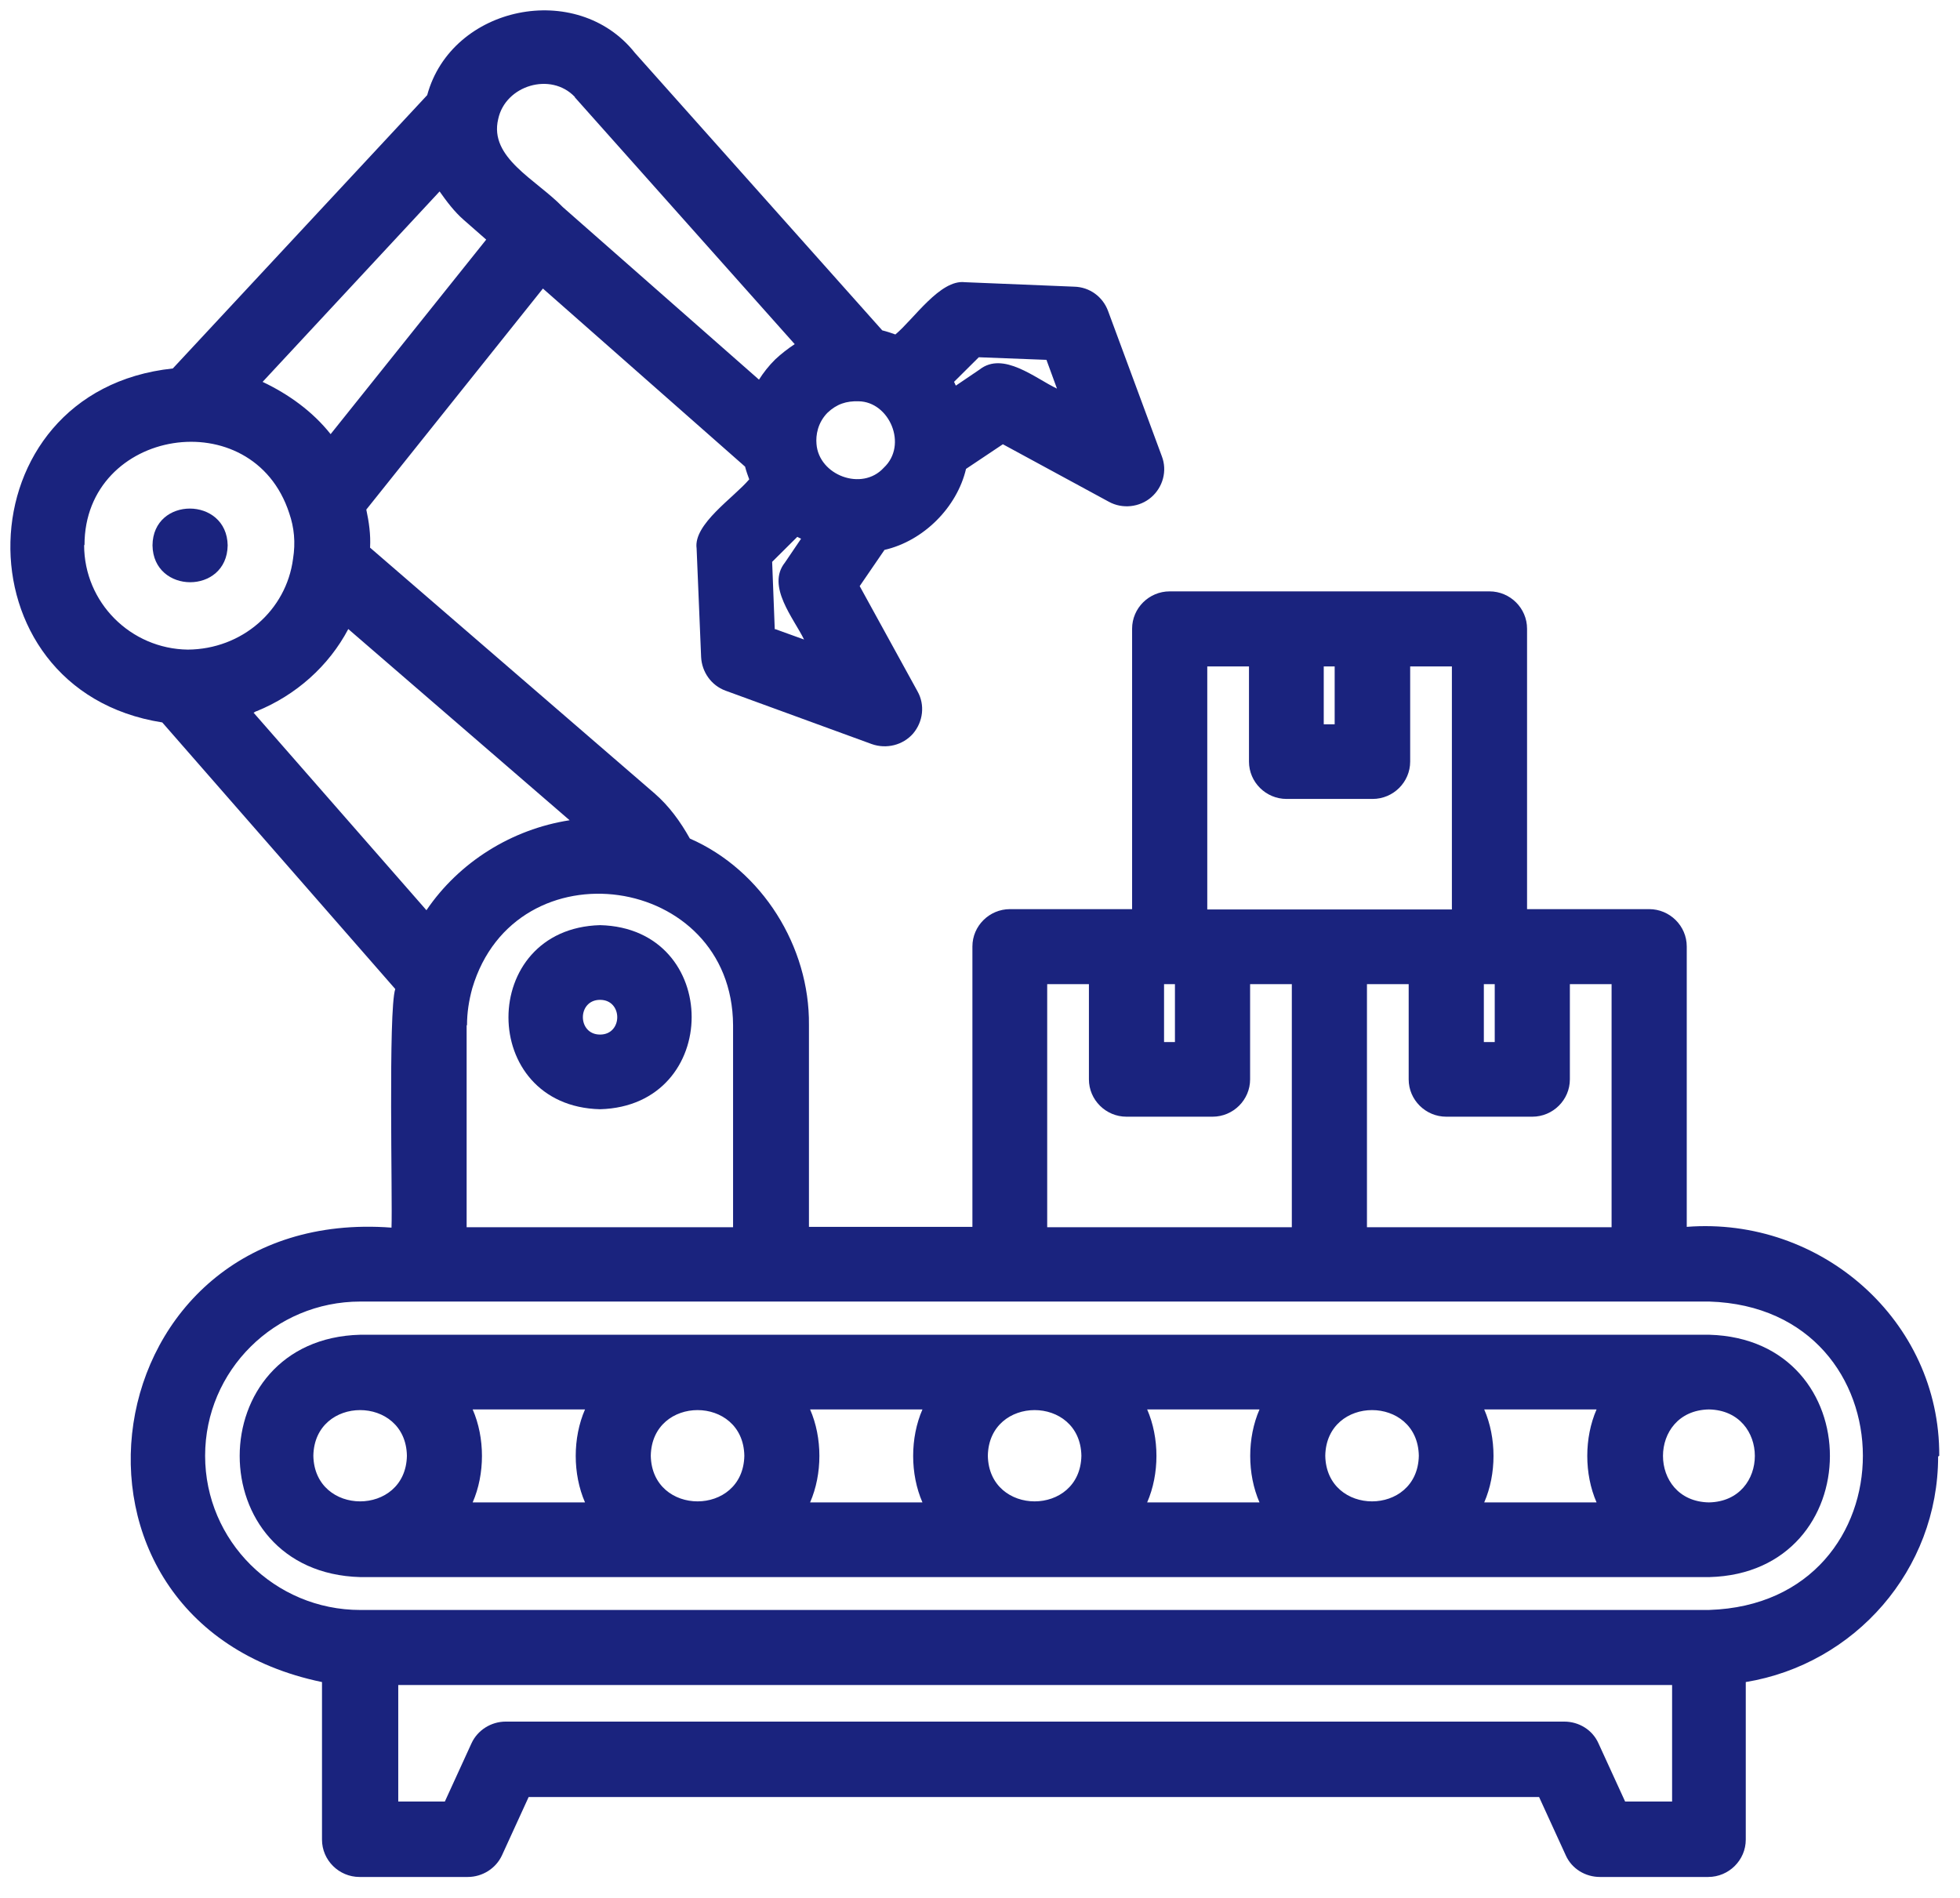
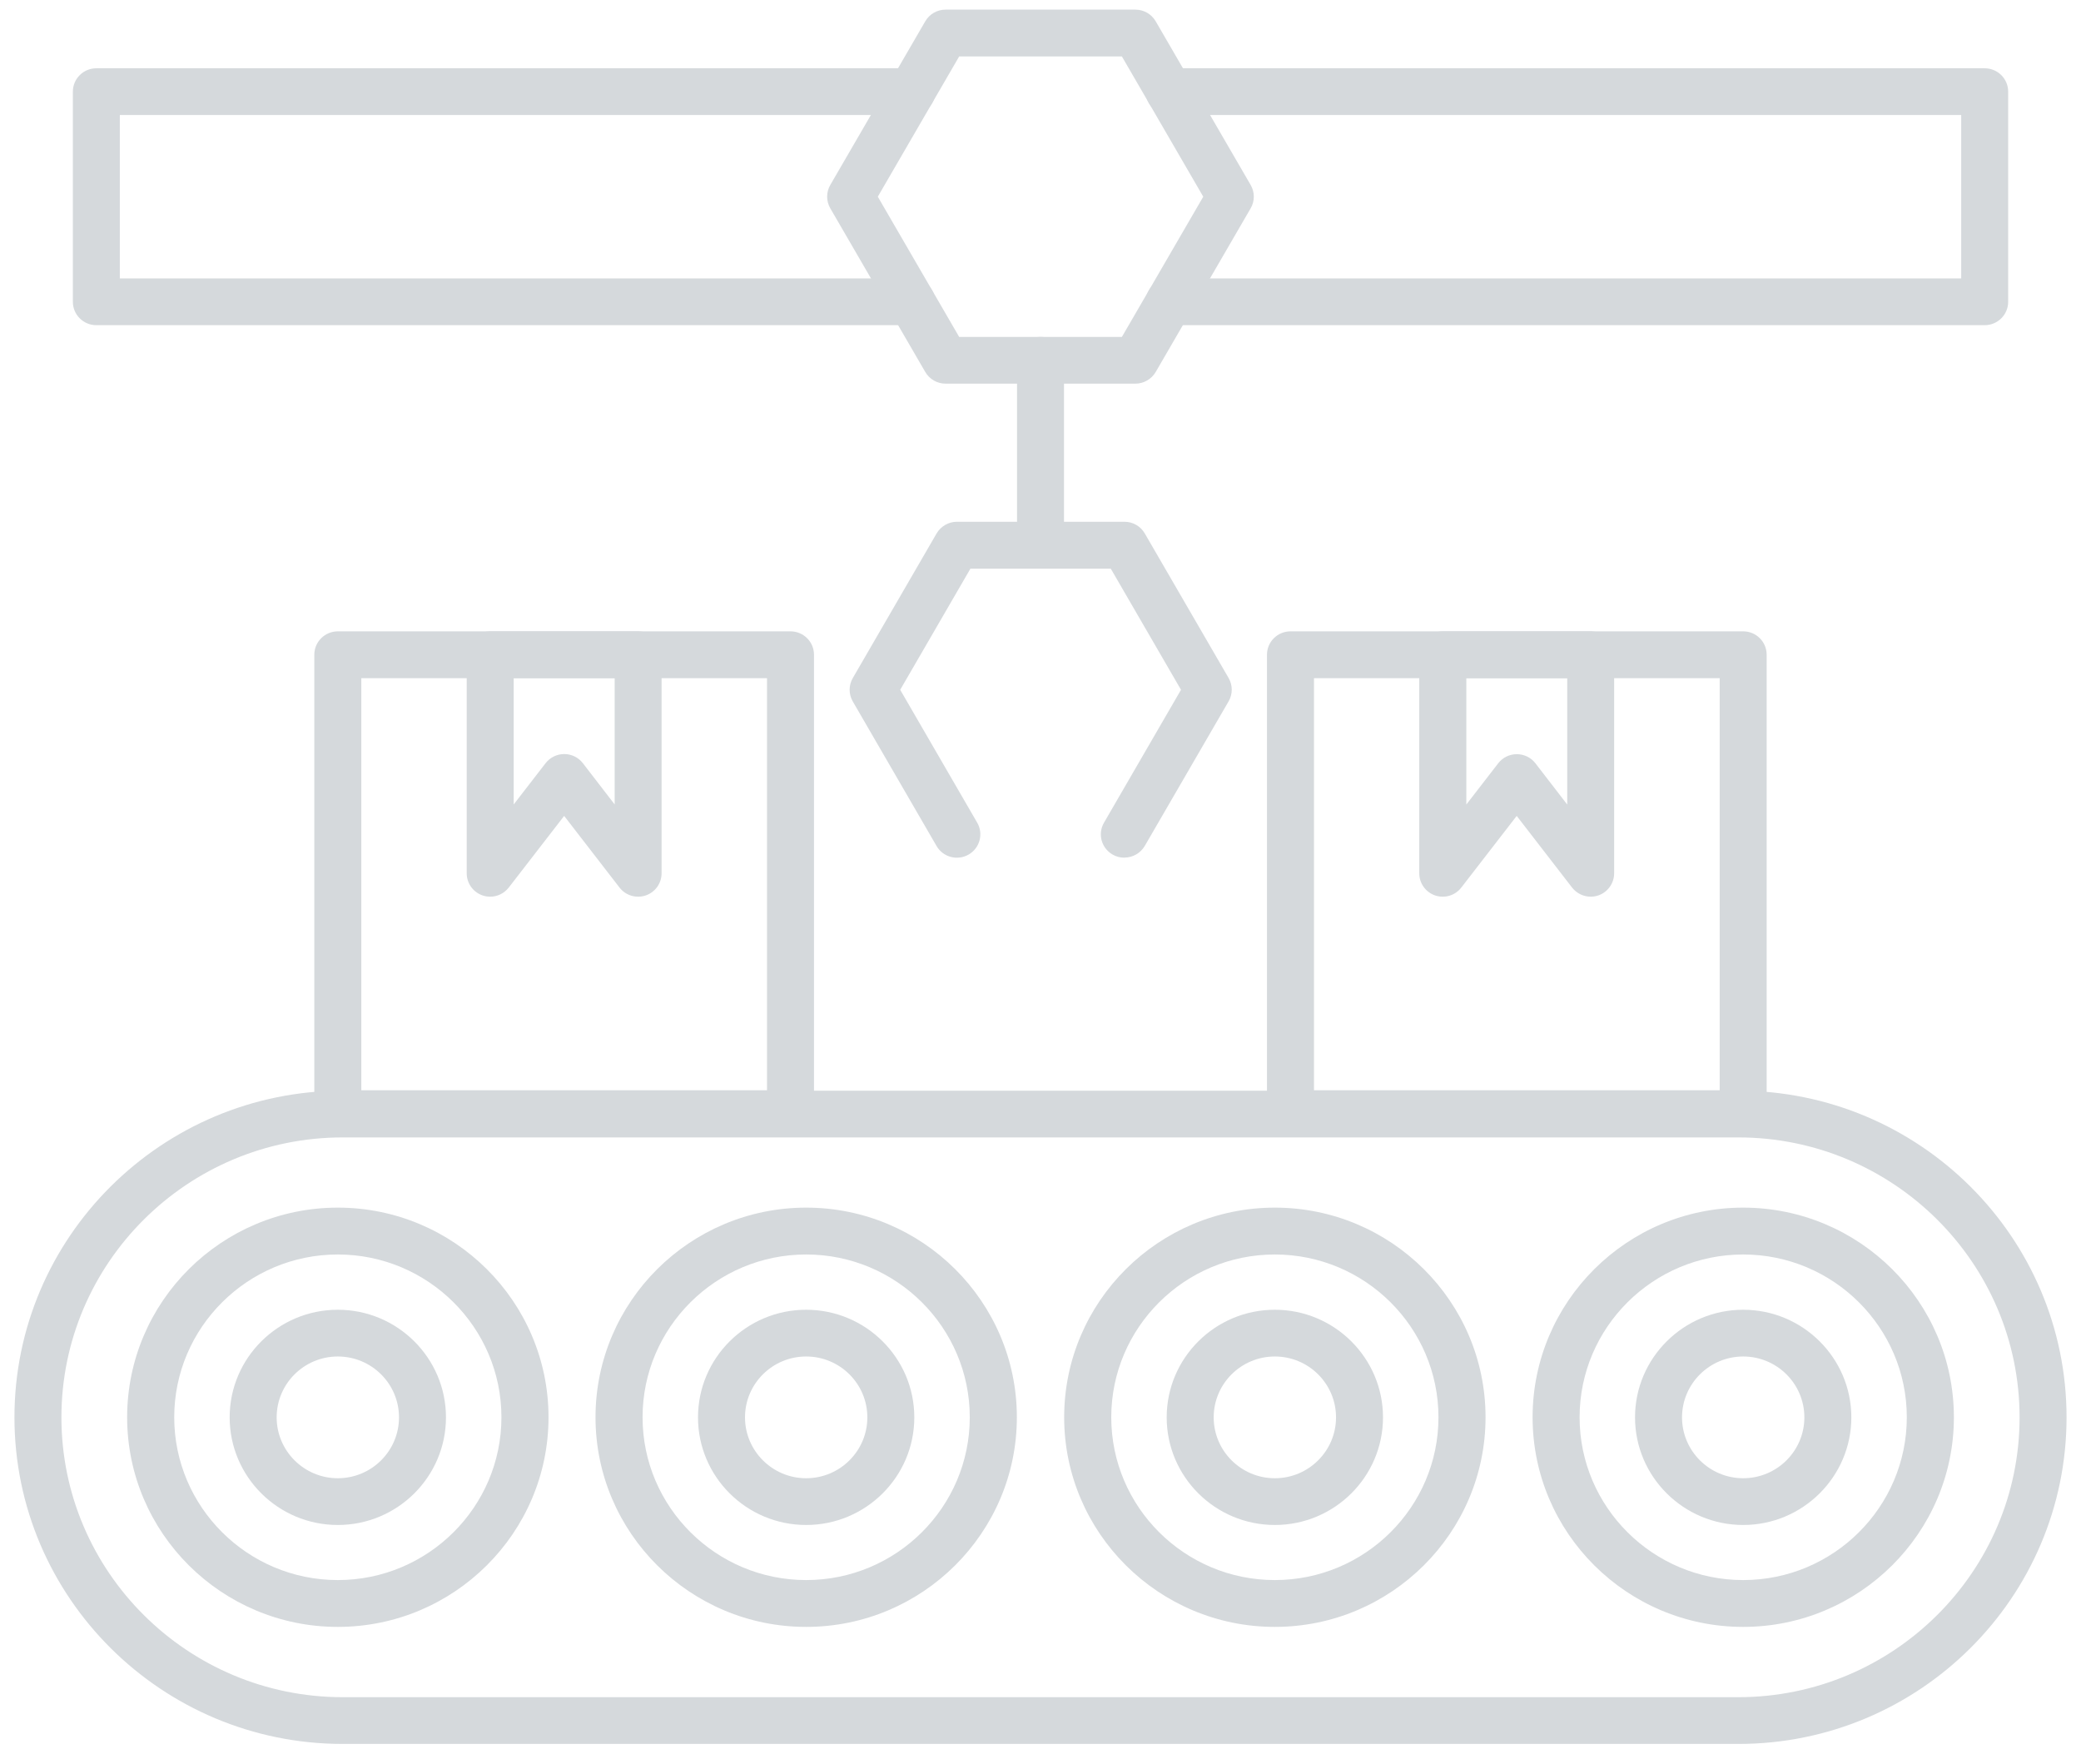
- <svg xmlns="http://www.w3.org/2000/svg" width="63" height="61" viewBox="0 0 63 61" fill="none">
-   <path d="M62.333 46.794C62.357 42.449 58.529 39.1 54.217 39.436V30.423C54.217 29.763 53.673 29.223 53.009 29.223H49.084V20.209C49.084 19.549 48.54 19.009 47.876 19.009H37.597C36.933 19.009 36.389 19.549 36.389 20.209V29.223H32.464C31.8 29.223 31.256 29.763 31.256 30.423V39.436H26.002V32.943C26.026 30.435 24.505 27.974 22.174 26.954C21.872 26.414 21.509 25.91 21.038 25.502L11.895 17.604C11.919 17.184 11.859 16.776 11.774 16.38L17.451 9.275L23.949 15C23.985 15.144 24.034 15.276 24.082 15.408C23.587 15.996 22.282 16.848 22.391 17.628L22.536 21.121C22.56 21.601 22.862 22.033 23.321 22.201L28.019 23.917C28.491 24.085 29.022 23.953 29.348 23.581C29.674 23.197 29.735 22.657 29.493 22.225L27.633 18.84L28.43 17.676C29.686 17.388 30.761 16.308 31.051 15.072L32.235 14.28L35.641 16.128C36.075 16.368 36.631 16.308 37.005 15.984C37.38 15.66 37.525 15.132 37.344 14.664L35.616 9.995C35.447 9.539 35.025 9.227 34.529 9.215L31.015 9.071C30.218 8.975 29.372 10.259 28.78 10.751C28.647 10.703 28.503 10.655 28.358 10.619L20.41 1.702C18.55 -0.651 14.516 0.177 13.731 3.058L5.555 11.844C-1.245 12.564 -1.451 22.178 5.216 23.222L12.705 31.791C12.475 32.475 12.62 38.62 12.584 39.461C2.885 38.728 0.905 52.111 10.35 54.068V59.133C10.35 59.793 10.893 60.333 11.557 60.333H15.036C15.507 60.333 15.942 60.057 16.135 59.637L16.992 57.764H49.471L50.328 59.637C50.521 60.069 50.956 60.333 51.427 60.333H54.906C55.57 60.333 56.114 59.793 56.114 59.133V54.068C59.616 53.492 62.297 50.467 62.297 46.818L62.333 46.794ZM51.801 39.448H43.938V31.635H45.279V34.695C45.279 35.355 45.822 35.895 46.487 35.895H49.252C49.917 35.895 50.46 35.355 50.46 34.695V31.635H51.801L51.801 39.448ZM48.045 31.635V33.495H47.695V31.635H48.045ZM42.9 21.421V23.281H42.549V21.421H42.9ZM38.805 21.421H40.146V24.481C40.146 25.141 40.689 25.681 41.354 25.681H44.12C44.784 25.681 45.327 25.141 45.327 24.481V21.421H46.668V29.234H38.805L38.805 21.421ZM37.416 31.635H37.766V33.495H37.416V31.635ZM33.66 31.635H35.001V34.695C35.001 35.355 35.544 35.895 36.208 35.895H38.974C39.639 35.895 40.182 35.355 40.182 34.695V31.635H41.523V39.448H33.66L33.66 31.635ZM26.594 13.271C26.896 12.983 27.21 12.887 27.597 12.899C28.587 12.911 29.191 14.303 28.406 15.036C27.706 15.804 26.317 15.276 26.244 14.268C26.22 13.991 26.28 13.595 26.594 13.271ZM24.903 20.233L24.819 18.06L25.628 17.256C25.628 17.256 25.713 17.304 25.749 17.316L25.229 18.084C24.625 18.84 25.519 19.885 25.845 20.557L24.915 20.221L24.903 20.233ZM31.45 11.483L33.636 11.567L33.974 12.491C33.285 12.167 32.247 11.279 31.486 11.879L30.725 12.395C30.701 12.359 30.689 12.311 30.665 12.275L31.462 11.483L31.45 11.483ZM18.478 3.129L25.544 11.062C25.326 11.207 25.121 11.363 24.916 11.555C24.71 11.759 24.541 11.975 24.396 12.203L18.091 6.658C17.234 5.769 15.712 5.073 16.014 3.825C16.244 2.745 17.705 2.301 18.478 3.117L18.478 3.129ZM14.13 6.154C14.359 6.478 14.601 6.802 14.903 7.066L15.628 7.702L10.627 13.955C10.047 13.223 9.275 12.671 8.441 12.275L14.13 6.154ZM2.716 17.52C2.716 13.763 8.127 12.887 9.298 16.5C9.455 16.956 9.504 17.436 9.419 17.964C9.202 19.62 7.777 20.869 6.037 20.881C4.201 20.857 2.704 19.368 2.704 17.52H2.716ZM8.248 22.861C9.516 22.345 10.567 21.409 11.195 20.22L18.309 26.366C16.449 26.654 14.758 27.71 13.707 29.258L8.151 22.909C8.151 22.909 8.211 22.873 8.236 22.861H8.248ZM15.011 32.955C15.011 32.547 15.072 32.163 15.18 31.767C16.569 27.086 23.538 28.07 23.563 32.955V39.448H14.999V32.955H15.011ZM53.734 57.908H52.236L51.378 56.035C51.185 55.603 50.75 55.339 50.279 55.339H16.255C15.784 55.339 15.349 55.615 15.156 56.035L14.299 57.908H12.801V54.163H53.746V57.908H53.734ZM54.929 51.751H11.582C8.828 51.751 6.593 49.53 6.593 46.794C6.593 44.057 8.828 41.837 11.582 41.837H13.804H24.783H54.942C61.512 42.041 61.536 51.535 54.942 51.75L54.929 51.751Z" fill="#1A237E" />
-   <path d="M54.929 42.904H11.581C6.424 43.036 6.4 50.55 11.581 50.694H54.942C60.099 50.562 60.123 43.049 54.942 42.904H54.929ZM54.929 48.293C52.961 48.257 52.961 45.341 54.929 45.305C56.898 45.341 56.898 48.257 54.929 48.293ZM10.072 46.793C10.108 44.837 13.043 44.837 13.079 46.793C13.043 48.749 10.108 48.749 10.072 46.793ZM15.193 45.305H18.804C18.406 46.217 18.406 47.381 18.804 48.293H15.193C15.591 47.381 15.591 46.217 15.193 45.305ZM20.918 46.793C20.954 44.837 23.889 44.837 23.925 46.793C23.889 48.749 20.954 48.749 20.918 46.793ZM26.039 45.305H29.65C29.252 46.217 29.252 47.381 29.65 48.293H26.039C26.437 47.381 26.437 46.217 26.039 45.305ZM31.752 46.793C31.788 44.837 34.723 44.837 34.759 46.793C34.723 48.749 31.788 48.749 31.752 46.793ZM36.873 45.305H40.484C40.086 46.217 40.086 47.381 40.484 48.293H36.873C37.271 47.381 37.271 46.217 36.873 45.305ZM42.598 46.793C42.634 44.837 45.569 44.837 45.605 46.793C45.569 48.749 42.634 48.749 42.598 46.793ZM47.707 45.305H51.318C50.92 46.217 50.92 47.381 51.318 48.293H47.707C48.105 47.381 48.105 46.217 47.707 45.305Z" fill="#1A237E" />
-   <path d="M19.288 29.738C15.362 29.846 15.362 35.559 19.288 35.655C23.213 35.547 23.213 29.834 19.288 29.738ZM19.288 33.255C18.551 33.255 18.551 32.139 19.288 32.139C20.024 32.139 20.024 33.255 19.288 33.255Z" fill="#1A237E" />
-   <path d="M7.318 17.531C7.294 15.959 4.914 15.947 4.902 17.531C4.926 19.104 7.294 19.116 7.318 17.531Z" fill="#1A237E" />
+ <svg xmlns="http://www.w3.org/2000/svg" width="72" height="61" viewBox="0 0 72 61" fill="none">
+   <path fill-rule="evenodd" clip-rule="evenodd" d="M12.501 37.718H26.538V23.462H12.501V37.718ZM27.351 39.335H11.688C11.24 39.335 10.875 38.972 10.875 38.527V22.65C10.875 22.204 11.24 21.842 11.688 21.842H27.351C27.799 21.842 28.163 22.205 28.163 22.65V38.527C28.163 38.972 27.799 39.335 27.351 39.335Z" fill="#D5D9DC" />
+   <path fill-rule="evenodd" clip-rule="evenodd" d="M17.773 23.459V27.831L18.876 26.404C19.03 26.204 19.268 26.087 19.522 26.087C19.775 26.087 20.013 26.204 20.167 26.404L21.267 27.831V23.459H17.773ZM16.96 31.022C16.874 31.022 16.784 31.007 16.698 30.979C16.367 30.865 16.148 30.558 16.148 30.213V22.65C16.148 22.204 16.512 21.842 16.96 21.842H22.077C22.525 21.842 22.89 22.205 22.89 22.65V30.213C22.89 30.561 22.667 30.868 22.34 30.979C22.009 31.09 21.644 30.979 21.434 30.705L19.519 28.227L17.603 30.705C17.445 30.908 17.207 31.022 16.957 31.022L16.96 31.022Z" fill="#D5D9DC" />
+   <path fill-rule="evenodd" clip-rule="evenodd" d="M45.462 37.718H59.499V23.462H45.462V37.718ZM60.312 39.335H44.649C44.2 39.335 43.836 38.972 43.836 38.527V22.65C43.836 22.204 44.201 21.842 44.649 21.842H60.312C60.763 21.842 61.124 22.205 61.124 22.65V38.527C61.124 38.972 60.763 39.335 60.312 39.335Z" fill="#D5D9DC" />
+   <path fill-rule="evenodd" clip-rule="evenodd" d="M52.479 26.091C52.732 26.091 52.97 26.207 53.124 26.407L54.224 27.834V23.462H50.733V27.834L51.836 26.407C51.99 26.207 52.228 26.091 52.482 26.091H52.479ZM55.037 31.022C54.79 31.022 54.549 30.908 54.391 30.705L52.476 28.227L50.56 30.705C50.347 30.982 49.982 31.09 49.654 30.979C49.324 30.865 49.105 30.558 49.105 30.213V22.65C49.105 22.204 49.469 21.842 49.917 21.842H55.034C55.482 21.842 55.847 22.205 55.847 22.65V30.213C55.847 30.561 55.624 30.868 55.297 30.979C55.21 31.007 55.124 31.022 55.034 31.022L55.037 31.022Z" fill="#D5D9DC" />
+   <path fill-rule="evenodd" clip-rule="evenodd" d="M11.858 39.35C6.491 39.35 2.125 43.694 2.125 49.035C2.125 54.375 6.491 58.716 11.858 58.716H60.142C65.509 58.716 69.875 54.372 69.875 49.035C69.875 43.694 65.509 39.35 60.142 39.35H11.858ZM60.142 60.333H11.858C5.595 60.333 0.5 55.263 0.5 49.035C0.5 42.803 5.595 37.733 11.858 37.733H60.142C66.405 37.733 71.5 42.803 71.5 49.035C71.5 55.266 66.405 60.336 60.142 60.333Z" fill="#D5D9DC" />
+   <path fill-rule="evenodd" clip-rule="evenodd" d="M11.688 43.4C8.568 43.4 6.028 45.927 6.028 49.032C6.028 52.137 8.568 54.664 11.688 54.664C14.809 54.664 17.349 52.137 17.349 49.032C17.349 45.927 14.809 43.4 11.688 43.4ZM11.688 56.284C7.669 56.284 4.399 53.032 4.399 49.032C4.399 45.032 7.669 41.779 11.688 41.779C15.709 41.779 18.978 45.032 18.978 49.032C18.978 53.029 15.709 56.284 11.688 56.284Z" fill="#D5D9DC" />
+   <path fill-rule="evenodd" clip-rule="evenodd" d="M11.688 46.929C10.52 46.929 9.572 47.873 9.572 49.035C9.572 50.194 10.52 51.141 11.688 51.141C12.856 51.141 13.805 50.197 13.805 49.035C13.805 47.873 12.856 46.929 11.688 46.929ZM11.688 52.758C9.624 52.758 7.946 51.088 7.946 49.035C7.946 46.981 9.624 45.312 11.688 45.312C13.752 45.312 15.43 46.984 15.43 49.035C15.43 51.088 13.752 52.758 11.688 52.758Z" fill="#D5D9DC" />
+   <path fill-rule="evenodd" clip-rule="evenodd" d="M27.892 46.929C26.724 46.929 25.776 47.873 25.776 49.035C25.776 50.194 26.724 51.141 27.892 51.141C29.06 51.141 30.009 50.197 30.009 49.035C30.009 47.873 29.06 46.929 27.892 46.929ZM27.892 52.758C25.828 52.758 24.15 51.088 24.15 49.035C24.15 46.981 25.828 45.312 27.892 45.312C29.956 45.312 31.634 46.984 31.634 49.035C31.634 51.088 29.956 52.758 27.892 52.758Z" fill="#D5D9DC" />
+   <path fill-rule="evenodd" clip-rule="evenodd" d="M44.108 46.929C42.94 46.929 41.992 47.873 41.992 49.035C41.992 50.194 42.94 51.141 44.108 51.141C45.276 51.141 46.225 50.197 46.225 49.035C46.225 47.873 45.276 46.929 44.108 46.929ZM44.108 52.758C42.044 52.758 40.366 51.088 40.366 49.035C40.366 46.981 42.044 45.312 44.108 45.312C46.172 45.312 47.85 46.984 47.85 49.035C47.85 51.088 46.172 52.758 44.108 52.758Z" fill="#D5D9DC" />
+   <path fill-rule="evenodd" clip-rule="evenodd" d="M60.312 46.929C59.147 46.929 58.196 47.873 58.196 49.035C58.196 50.194 59.144 51.141 60.312 51.141C61.48 51.141 62.429 50.197 62.429 49.035C62.429 47.873 61.48 46.929 60.312 46.929ZM60.312 52.758C58.251 52.758 56.57 51.088 56.57 49.035C56.57 46.981 58.251 45.312 60.312 45.312C62.376 45.312 64.054 46.984 64.054 49.035C64.054 51.088 62.373 52.758 60.312 52.758Z" fill="#D5D9DC" />
+   <path fill-rule="evenodd" clip-rule="evenodd" d="M27.893 43.4C24.772 43.4 22.232 45.927 22.232 49.032C22.232 52.137 24.772 54.664 27.893 54.664C31.014 54.664 33.553 52.137 33.553 49.032C33.553 45.927 31.014 43.4 27.893 43.4ZM27.893 56.284C23.876 56.284 20.604 53.032 20.604 49.032C20.604 45.032 23.873 41.779 27.893 41.779C31.913 41.779 35.182 45.032 35.182 49.032C35.182 53.029 31.913 56.284 27.893 56.284Z" fill="#D5D9DC" />
+   <path fill-rule="evenodd" clip-rule="evenodd" d="M44.108 43.4C40.988 43.4 38.448 45.927 38.448 49.032C38.448 52.137 40.988 54.664 44.108 54.664C47.229 54.664 49.769 52.137 49.769 49.032C49.769 45.927 47.229 43.4 44.108 43.4ZM44.108 56.284C40.092 56.284 36.819 53.032 36.819 49.032C36.819 45.032 40.089 41.779 44.108 41.779C48.129 41.779 51.398 45.032 51.398 49.032C51.398 53.029 48.129 56.284 44.108 56.284Z" fill="#D5D9DC" />
+   <path fill-rule="evenodd" clip-rule="evenodd" d="M60.312 43.4C57.192 43.4 54.652 45.927 54.652 49.032C54.652 52.137 57.192 54.664 60.312 54.664C63.436 54.664 65.973 52.137 65.973 49.032C65.973 45.927 63.433 43.4 60.312 43.4ZM60.312 56.284C56.295 56.284 53.026 53.032 53.026 49.032C53.026 45.032 56.295 41.779 60.312 41.779C64.332 41.779 67.602 45.032 67.602 49.032C67.602 53.029 64.332 56.284 60.312 56.284Z" fill="#D5D9DC" />
+   <path fill-rule="evenodd" clip-rule="evenodd" d="M31.544 11.25H3.333C2.885 11.25 2.521 10.887 2.521 10.442V3.171C2.521 2.725 2.885 2.362 3.333 2.362H31.544C31.992 2.362 32.357 2.722 32.357 3.171C32.357 3.62 31.992 3.979 31.544 3.979H4.146V9.633H31.544C31.992 9.633 32.357 9.996 32.357 10.442C32.357 10.887 31.992 11.25 31.544 11.25Z" fill="#D5D9DC" />
+   <path fill-rule="evenodd" clip-rule="evenodd" d="M68.667 11.25H40.456C40.008 11.25 39.644 10.887 39.644 10.442C39.644 9.996 40.008 9.633 40.456 9.633H67.855V3.979H40.456C40.008 3.979 39.644 3.62 39.644 3.171C39.644 2.725 40.008 2.362 40.456 2.362H68.667C69.115 2.362 69.48 2.722 69.48 3.171V10.442C69.48 10.888 69.115 11.25 68.667 11.25Z" fill="#D5D9DC" />
+   <path fill-rule="evenodd" clip-rule="evenodd" d="M33.186 11.656H38.816L41.631 6.805L38.816 1.953H33.186L30.371 6.805L33.186 11.656ZM39.282 13.273H32.716C32.426 13.273 32.157 13.119 32.012 12.867L28.727 7.207C28.582 6.958 28.582 6.648 28.727 6.399L32.012 0.739C32.157 0.487 32.426 0.333 32.716 0.333H39.282C39.573 0.333 39.842 0.487 39.987 0.739L43.271 6.399C43.417 6.648 43.417 6.958 43.271 7.207L39.987 12.867C39.842 13.116 39.573 13.273 39.282 13.273Z" fill="#D5D9DC" />
+   <path fill-rule="evenodd" clip-rule="evenodd" d="M38.899 29.672C38.76 29.672 38.621 29.638 38.494 29.564C38.105 29.34 37.972 28.848 38.197 28.461L40.861 23.864L38.432 19.674H33.575L31.146 23.864L33.81 28.461C34.035 28.848 33.899 29.343 33.513 29.564C33.124 29.789 32.626 29.654 32.404 29.269L29.505 24.267C29.36 24.018 29.36 23.708 29.505 23.459L32.404 18.457C32.549 18.208 32.818 18.051 33.108 18.051H38.905C39.196 18.051 39.464 18.204 39.609 18.457L42.508 23.456C42.653 23.705 42.653 24.015 42.508 24.264L39.609 29.263C39.458 29.521 39.186 29.669 38.905 29.669L38.899 29.672Z" fill="#D5D9DC" />
+   <path fill-rule="evenodd" clip-rule="evenodd" d="M36 19.671C35.552 19.671 35.188 19.308 35.188 18.863V12.465C35.188 12.019 35.552 11.656 36 11.656C36.448 11.656 36.813 12.019 36.813 12.465V18.863C36.813 19.308 36.448 19.671 36 19.671Z" fill="#D5D9DC" />
</svg>
